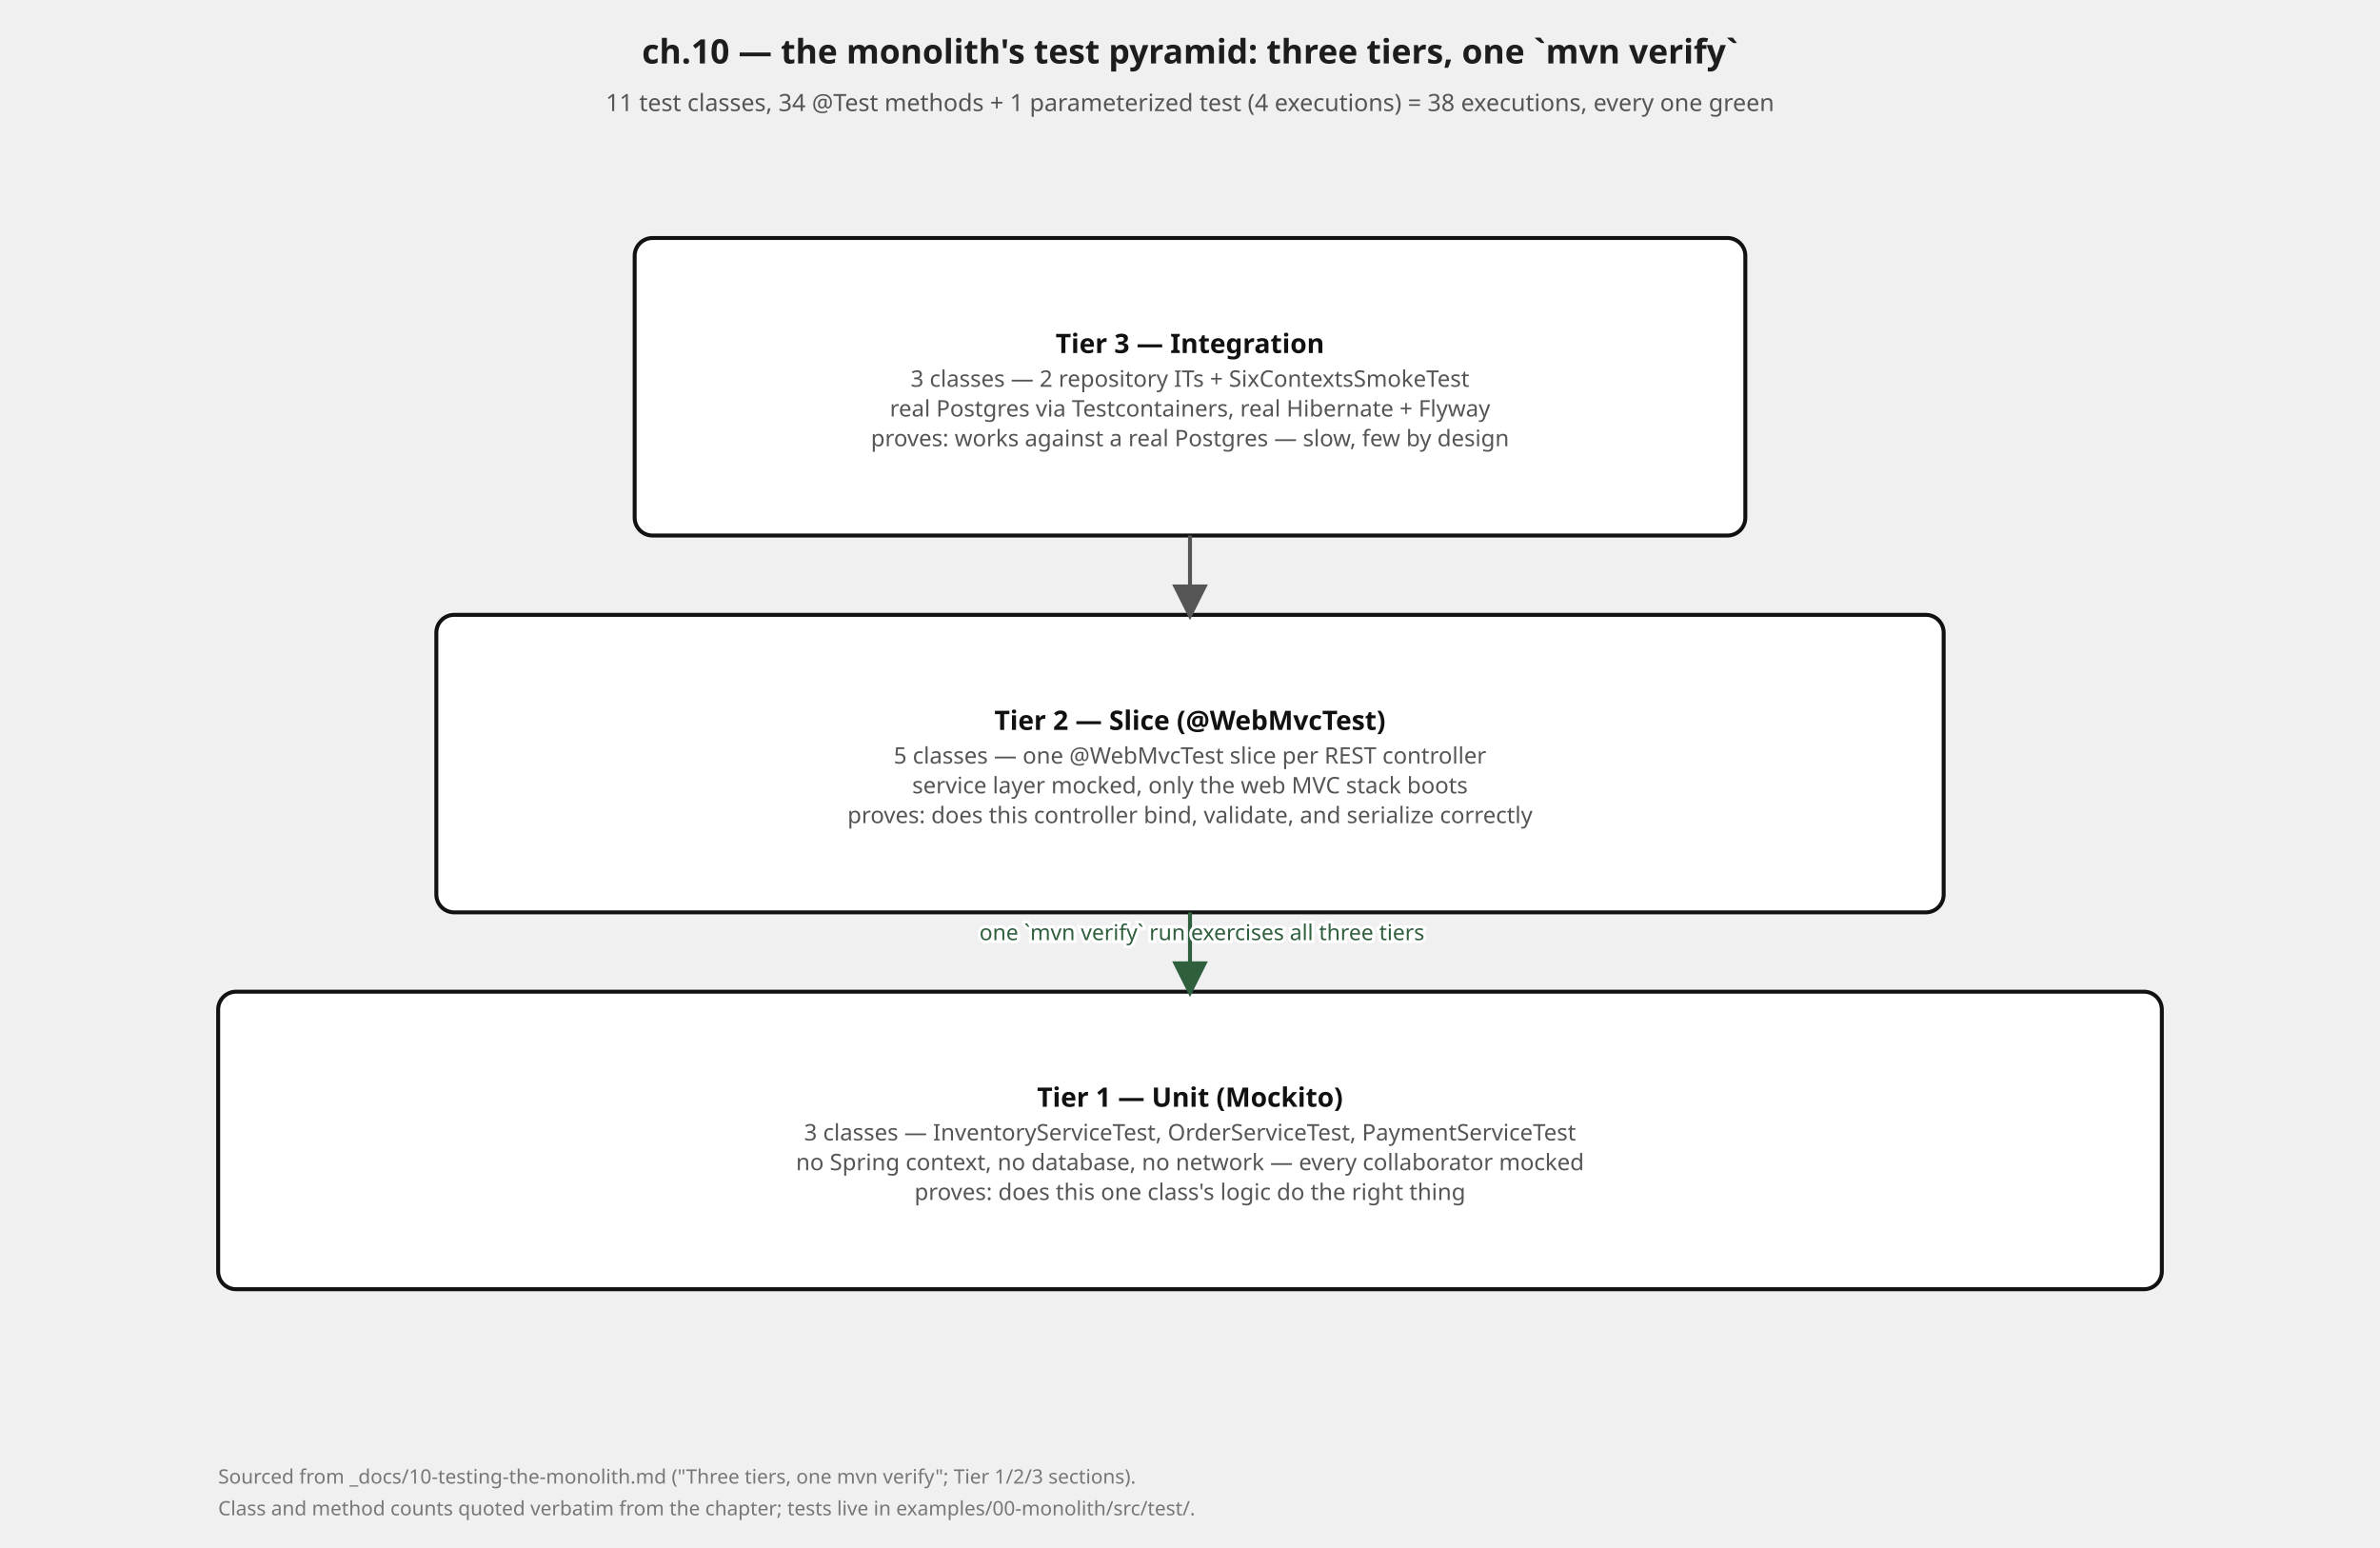
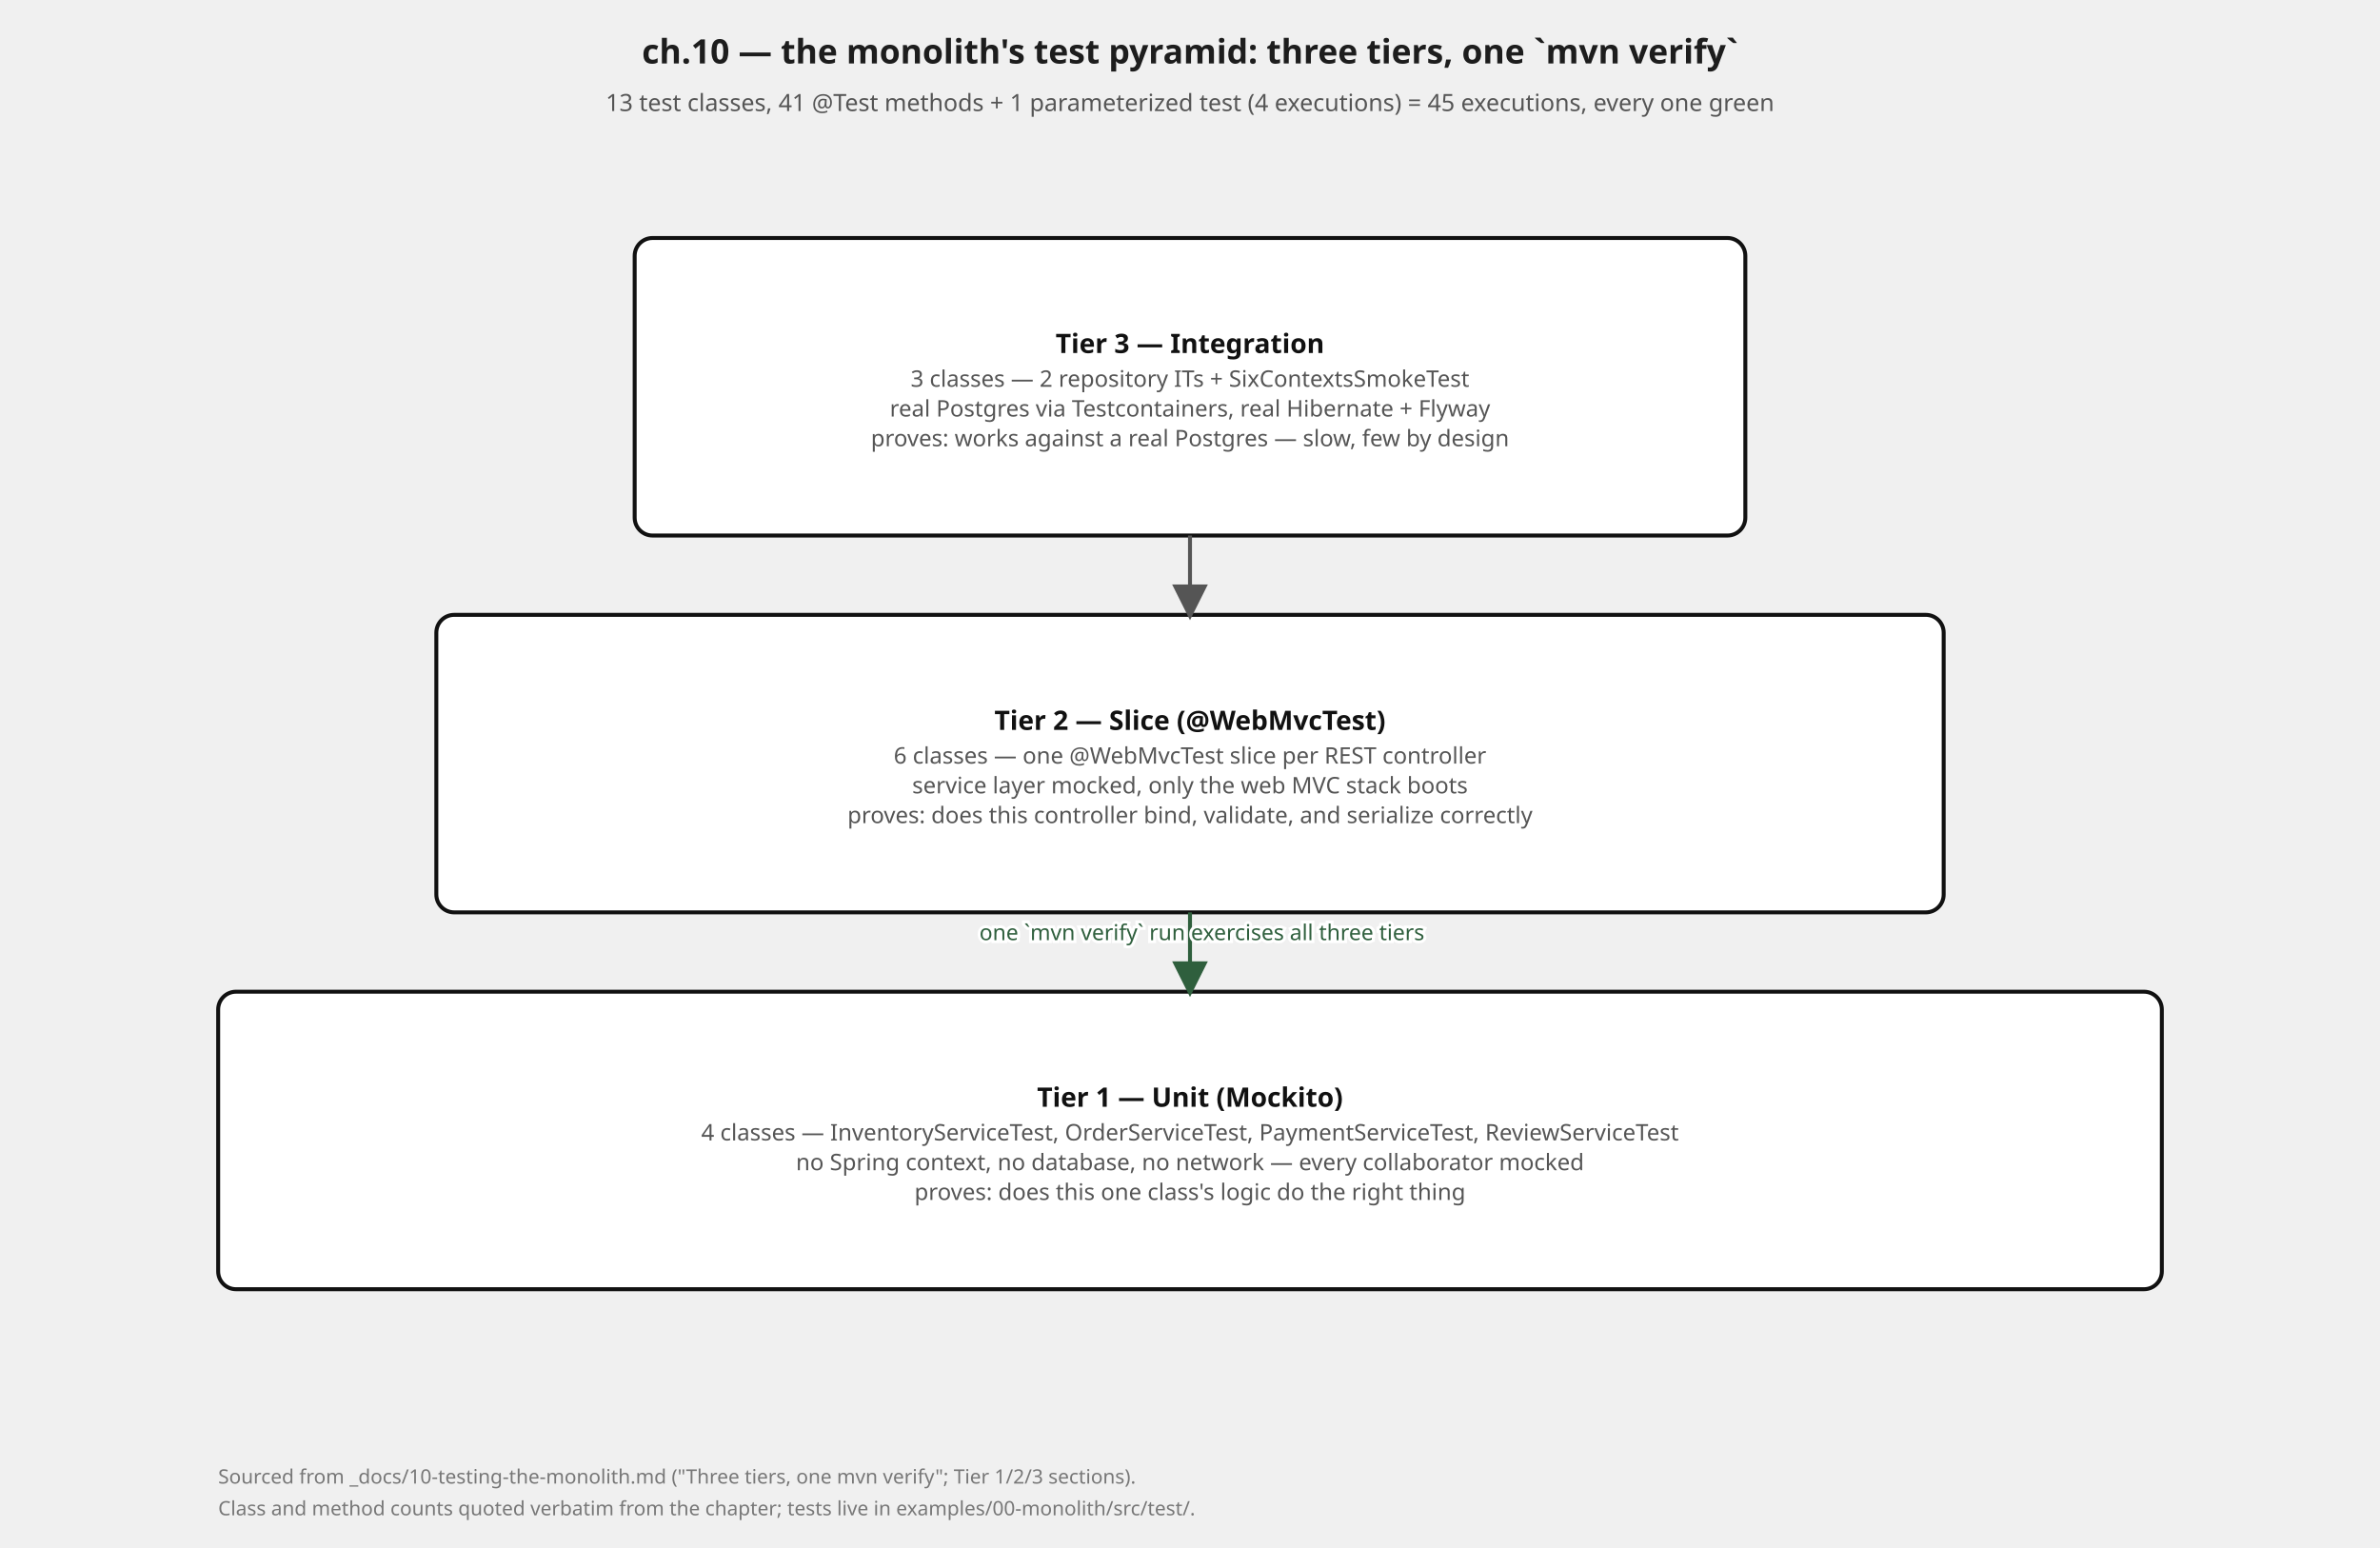
<svg xmlns="http://www.w3.org/2000/svg" viewBox="0 0 1200 780" font-family="'Red Hat Text', system-ui, sans-serif" role="img">
  <defs>
    <marker id="a" viewBox="0 0 10 10" refX="8.5" refY="5" markerWidth="9" markerHeight="9" orient="auto-start-reverse">
      <path d="M0,0 L10,5 L0,10 z" fill="#555" />
    </marker>
    <marker id="am" viewBox="0 0 10 10" refX="8.5" refY="5" markerWidth="9" markerHeight="9" orient="auto-start-reverse">
      <path d="M0,0 L10,5 L0,10 z" fill="#2f5f3d" />
    </marker>
  </defs>
  <rect x="320" y="120" width="560" height="150" rx="9" fill="#ffffff" stroke="#111111" stroke-width="2" />
  <text x="600.0" y="178.0" font-size="13.5" font-weight="700" fill="#111111" text-anchor="middle">Tier 3 — Integration</text>
  <text x="600.0" y="195.0" font-size="11.5" fill="#555555" text-anchor="middle">3 classes — 2 repository ITs + SixContextsSmokeTest</text>
  <text x="600.0" y="210.0" font-size="11.5" fill="#555555" text-anchor="middle">real Postgres via Testcontainers, real Hibernate + Flyway</text>
  <text x="600.0" y="225.0" font-size="11.5" fill="#555555" text-anchor="middle">proves: works against a real Postgres — slow, few by design</text>
  <rect x="220" y="310" width="760" height="150" rx="9" fill="#ffffff" stroke="#111111" stroke-width="2" />
  <text x="600.0" y="368.0" font-size="13.5" font-weight="700" fill="#111111" text-anchor="middle">Tier 2 — Slice (@WebMvcTest)</text>
-   <text x="600.0" y="385.0" font-size="11.5" fill="#555555" text-anchor="middle">5 classes — one @WebMvcTest slice per REST controller</text>
+   <text x="600.0" y="385.0" font-size="11.5" fill="#555555" text-anchor="middle">6 classes — one @WebMvcTest slice per REST controller</text>
  <text x="600.0" y="400.0" font-size="11.5" fill="#555555" text-anchor="middle">service layer mocked, only the web MVC stack boots</text>
  <text x="600.0" y="415.0" font-size="11.5" fill="#555555" text-anchor="middle">proves: does this controller bind, validate, and serialize correctly</text>
  <rect x="110" y="500" width="980" height="150" rx="9" fill="#ffffff" stroke="#111111" stroke-width="2" />
  <text x="600.0" y="558.0" font-size="13.5" font-weight="700" fill="#111111" text-anchor="middle">Tier 1 — Unit (Mockito)</text>
-   <text x="600.0" y="575.0" font-size="11.5" fill="#555555" text-anchor="middle">3 classes — InventoryServiceTest, OrderServiceTest, PaymentServiceTest</text>
+   <text x="600.0" y="575.0" font-size="11.5" fill="#555555" text-anchor="middle">4 classes — InventoryServiceTest, OrderServiceTest, PaymentServiceTest, ReviewServiceTest</text>
  <text x="600.0" y="590.0" font-size="11.5" fill="#555555" text-anchor="middle">no Spring context, no database, no network — every collaborator mocked</text>
  <text x="600.0" y="605.0" font-size="11.5" fill="#555555" text-anchor="middle">proves: does this one class's logic do the right thing</text>
  <path d="M600.0,270.0 L600.0,310.0" fill="none" stroke="#555" stroke-width="2" marker-end="url(#a)" />
  <path d="M600.0,460.0 L600.0,500.0" fill="none" stroke="#2f5f3d" stroke-width="2" marker-end="url(#am)" />
  <text x="606.0" y="474.0" font-size="11" fill="#ffffff" stroke="#ffffff" stroke-width="3" paint-order="stroke" text-anchor="middle">one `mvn verify` run exercises all three tiers</text>
  <text x="606.0" y="474.0" font-size="11" fill="#2f5f3d" text-anchor="middle">one `mvn verify` run exercises all three tiers</text>
  <text x="600.0" y="32" font-size="17" fill="#1d1d1d" text-anchor="middle" font-weight="700">ch.10 — the monolith's test pyramid: three tiers, one `mvn verify`</text>
-   <text x="600.0" y="56" font-size="12" fill="#555555" text-anchor="middle">11 test classes, 34 @Test methods + 1 parameterized test (4 executions) = 38 executions, every one green</text>
+   <text x="600.0" y="56" font-size="12" fill="#555555" text-anchor="middle">13 test classes, 41 @Test methods + 1 parameterized test (4 executions) = 45 executions, every one green</text>
  <text x="110" y="748" font-size="10" fill="#777777" text-anchor="start">Sourced from _docs/10-testing-the-monolith.md ("Three tiers, one mvn verify"; Tier 1/2/3 sections).</text>
  <text x="110" y="764" font-size="10" fill="#777777" text-anchor="start">Class and method counts quoted verbatim from the chapter; tests live in examples/00-monolith/src/test/.</text>
</svg>
